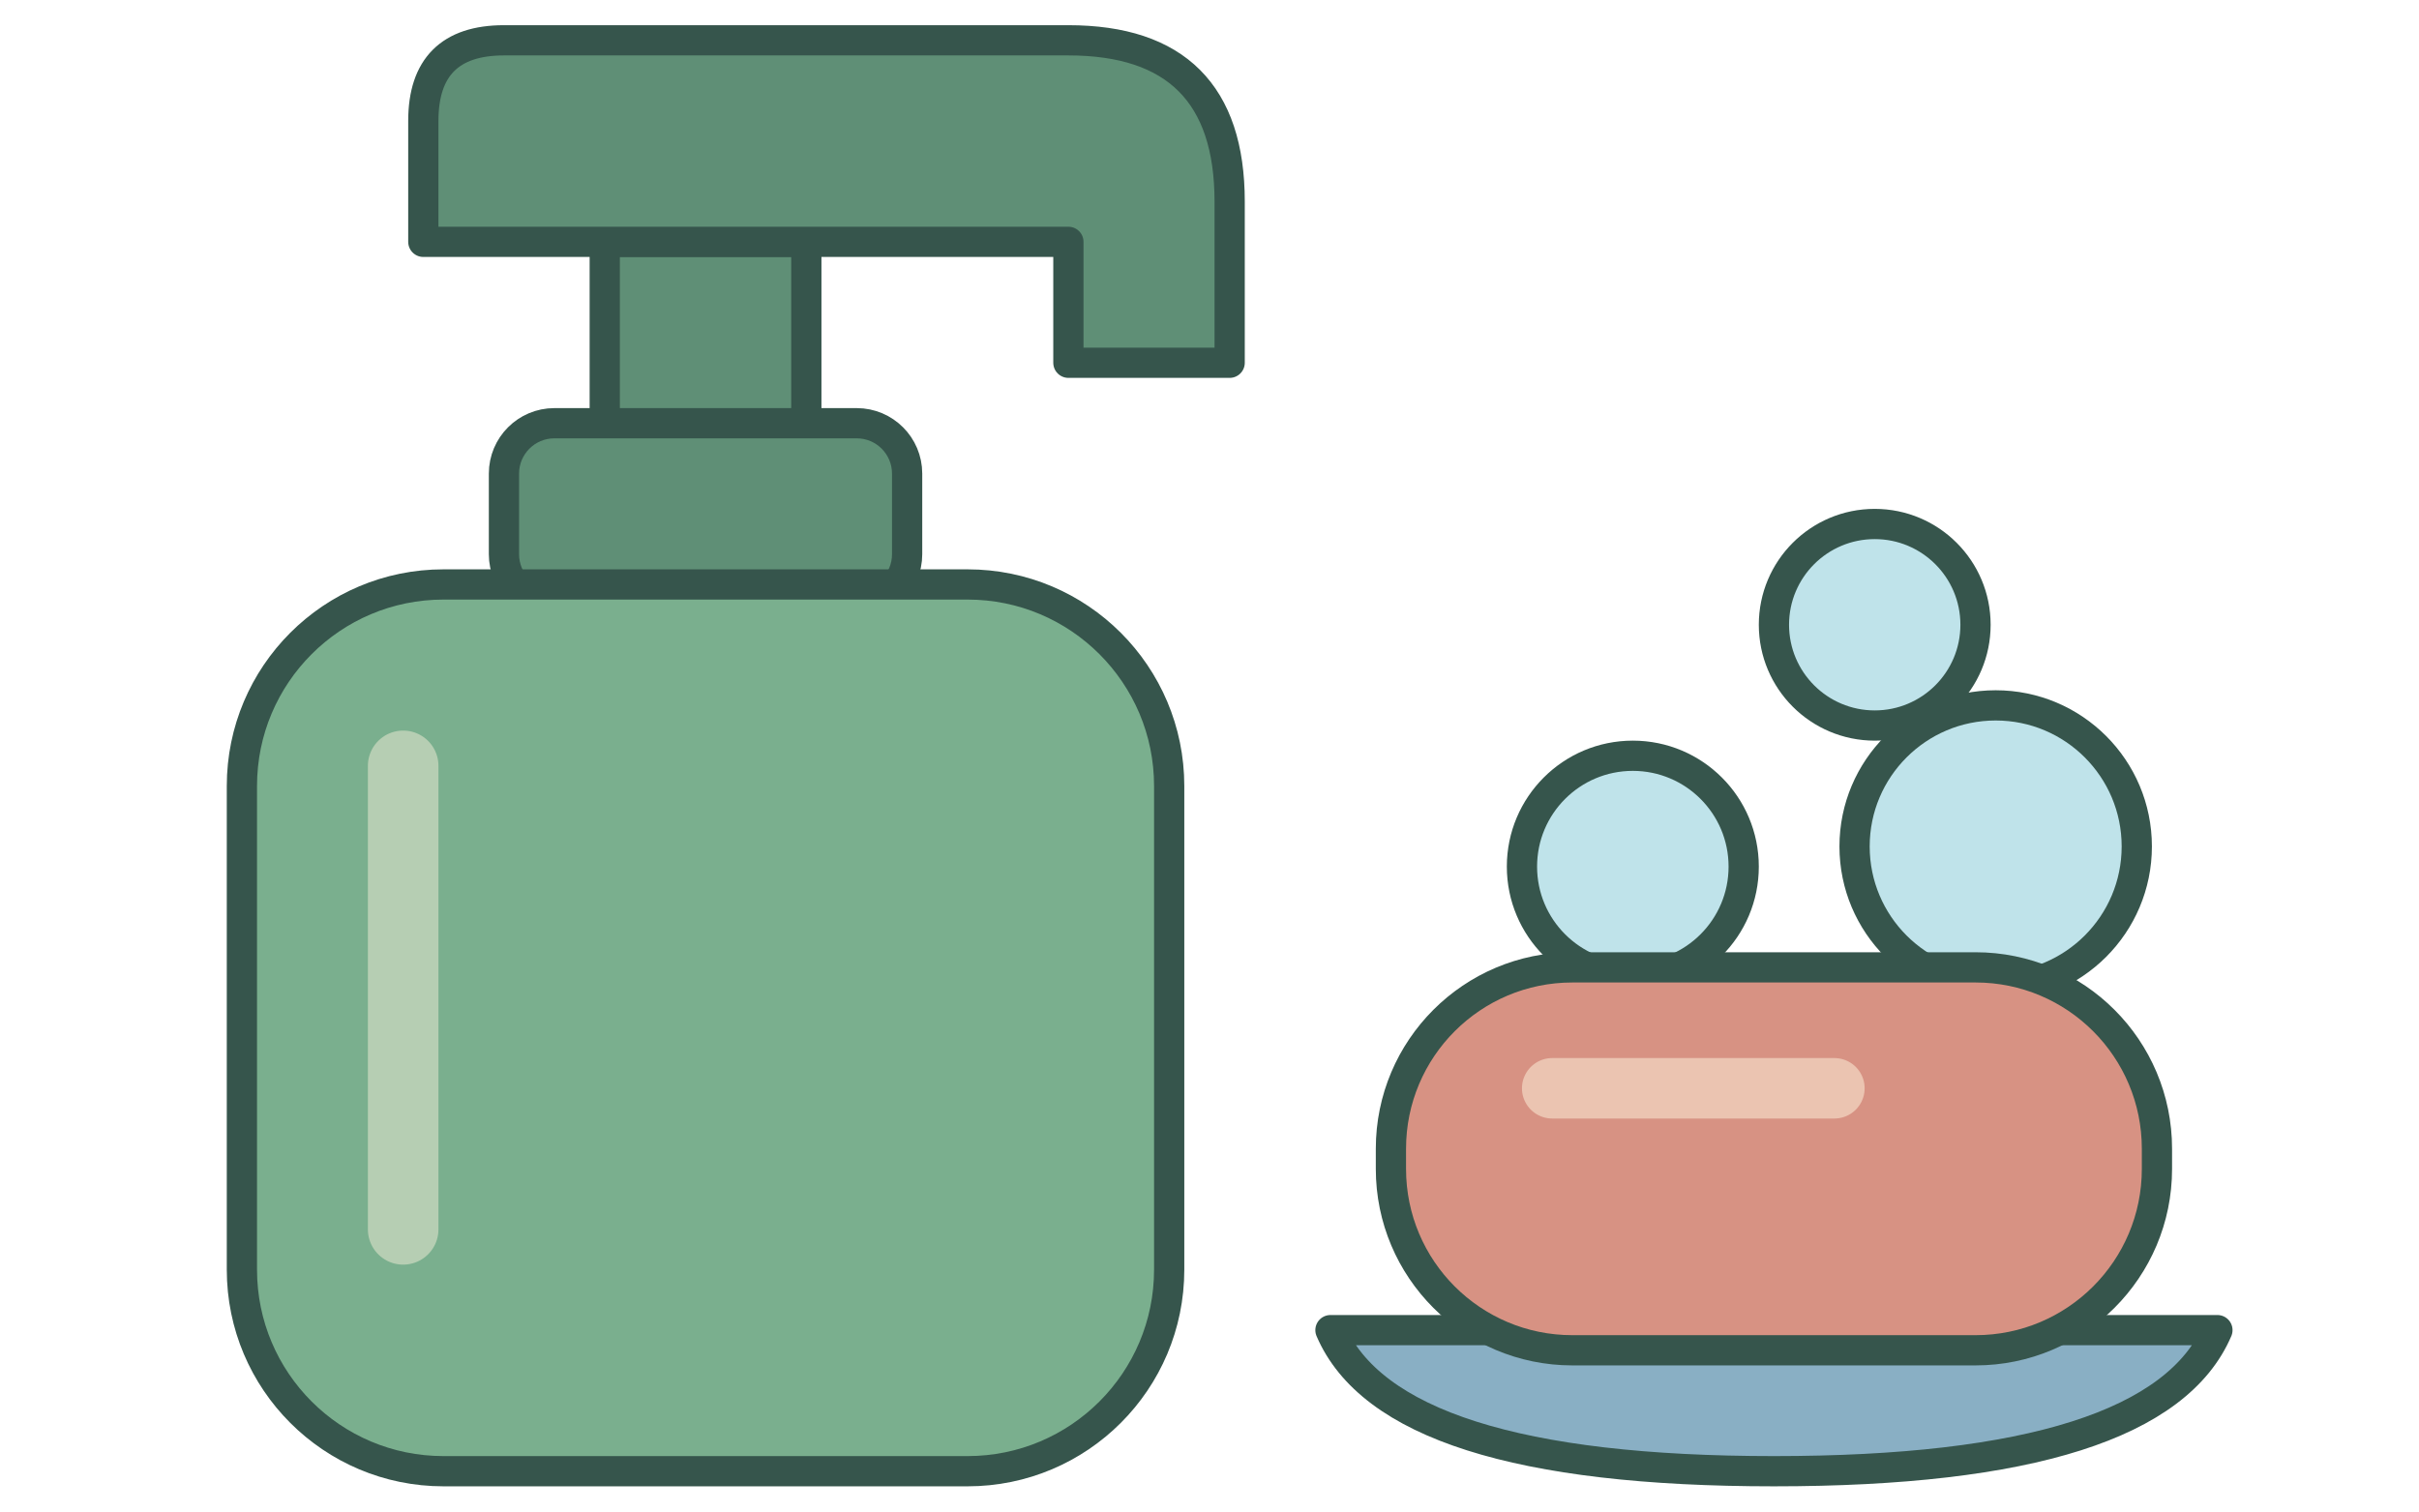
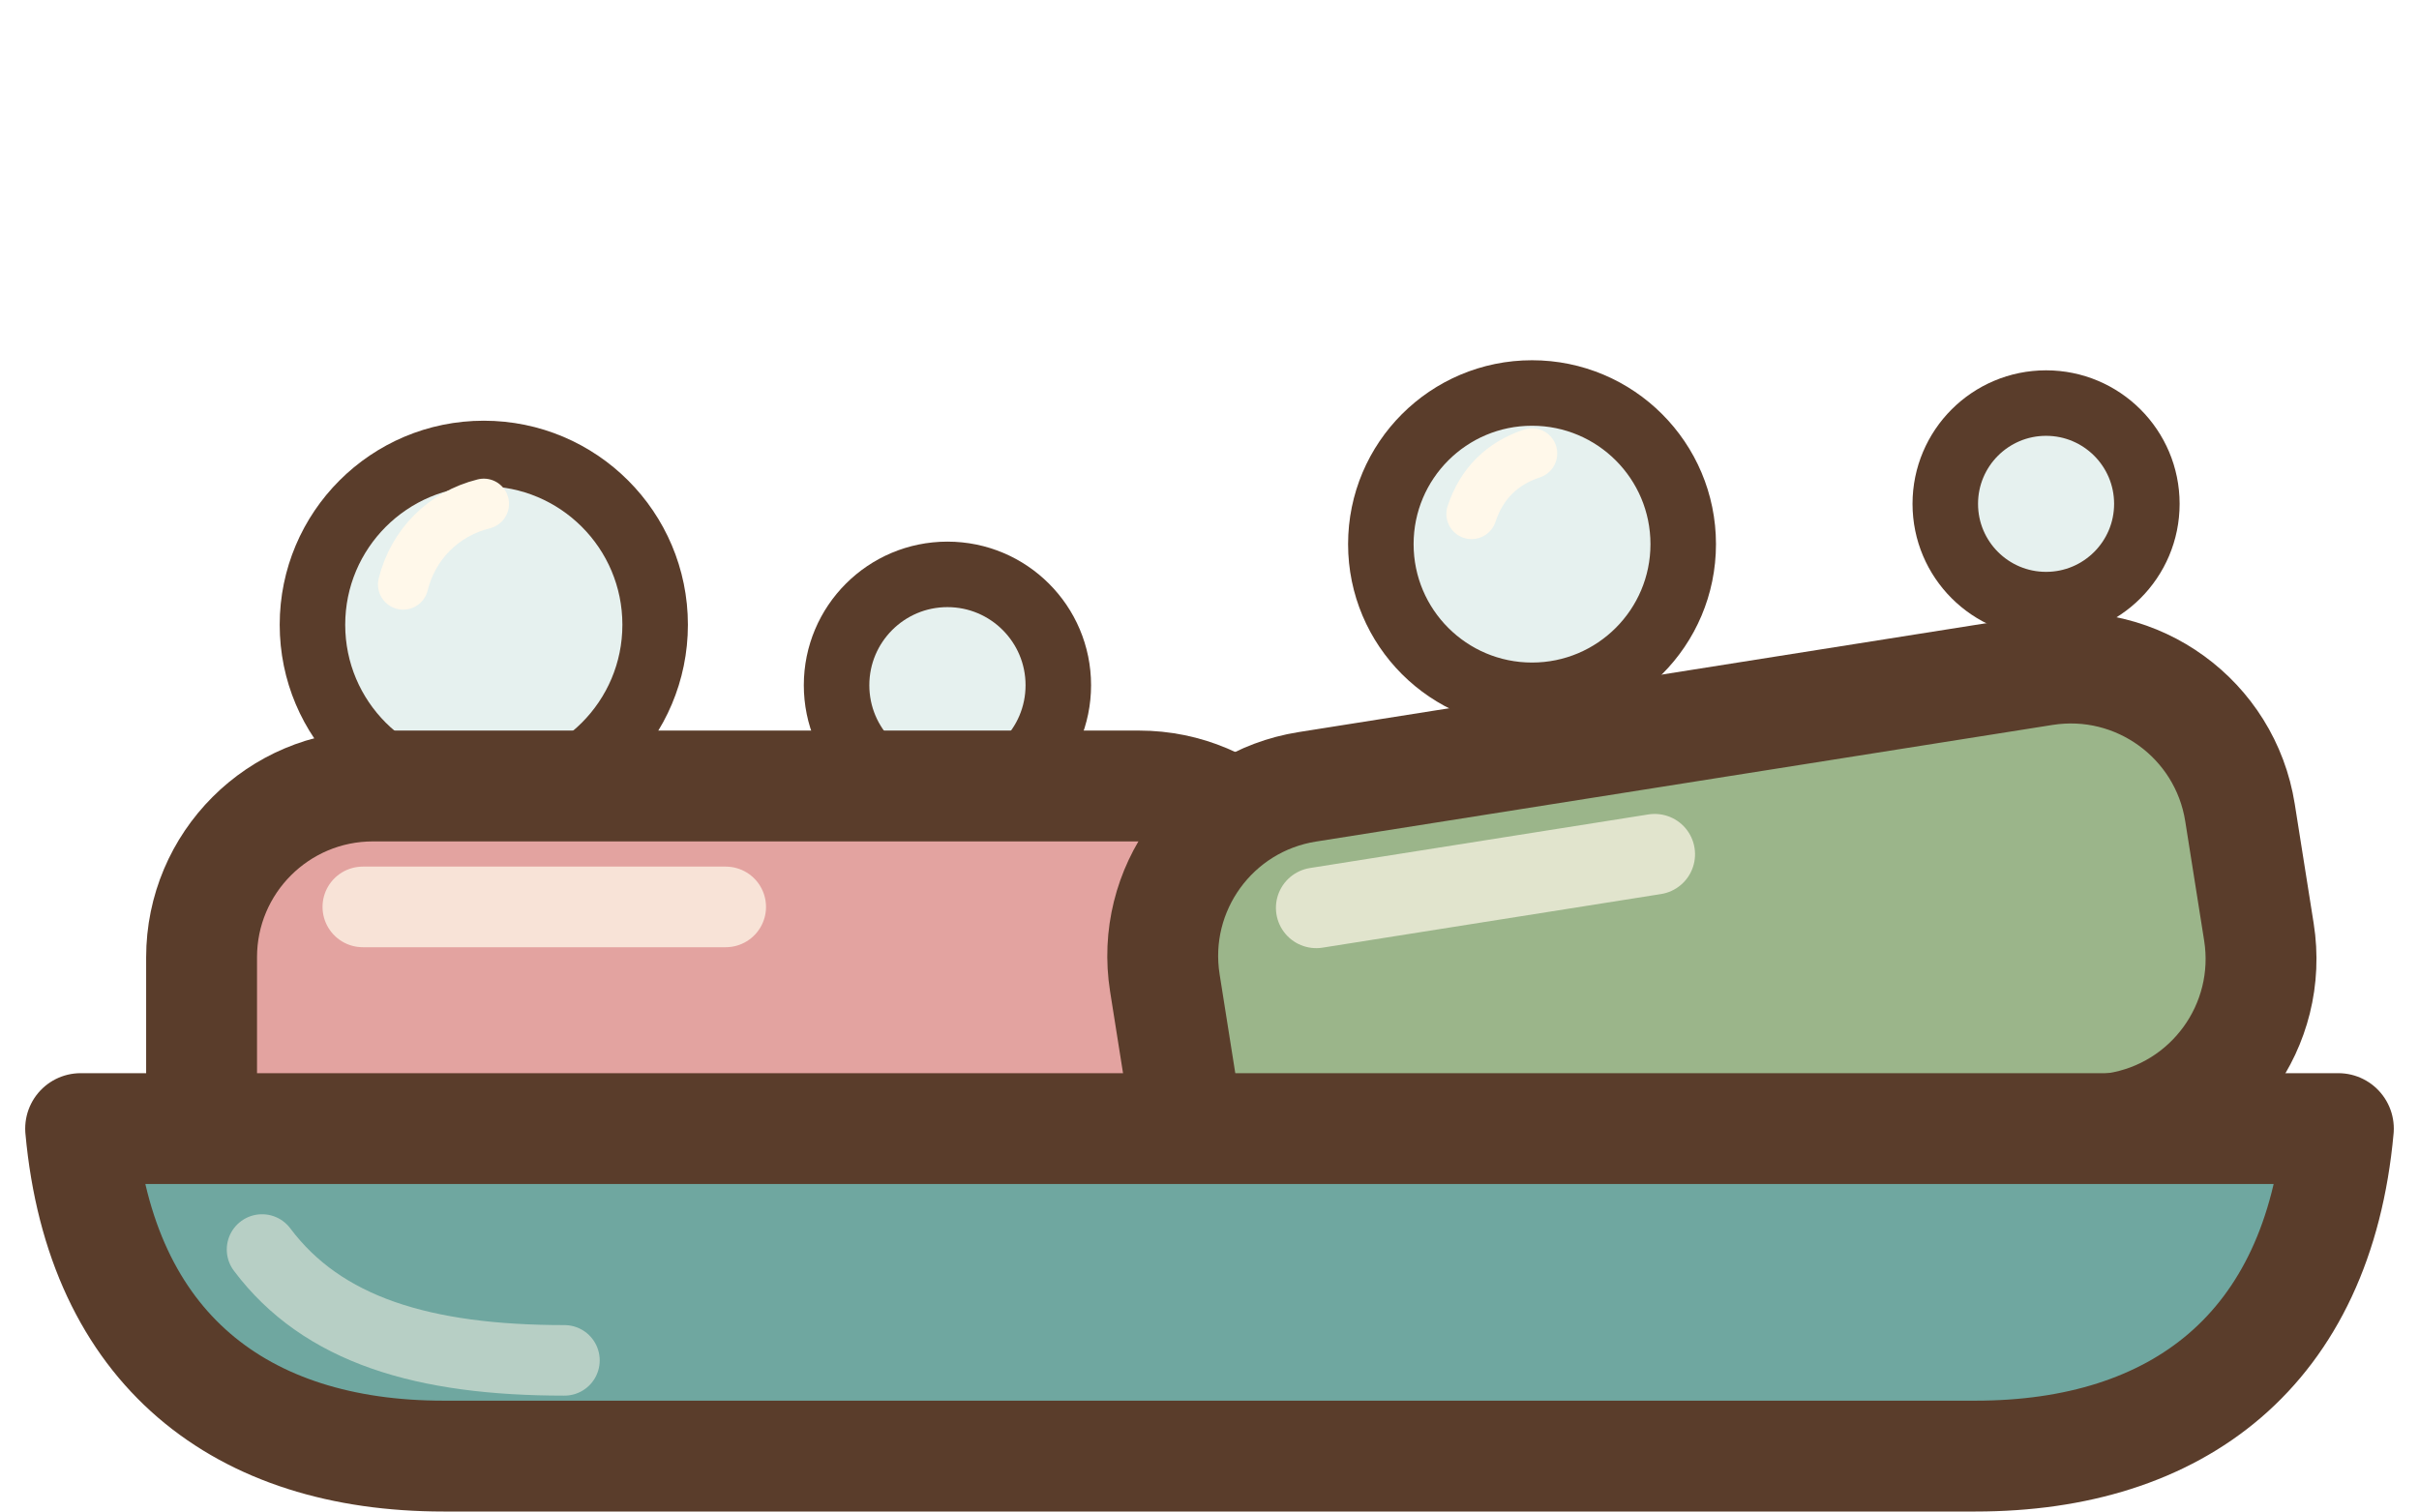
<svg xmlns="http://www.w3.org/2000/svg" viewBox="0 0 240 150">
-   <g fill="none" stroke="#36554c" stroke-width="3" stroke-linecap="round" stroke-linejoin="round">
-     <rect x="60" y="24" width="20" height="24" fill="#5f8f76" />
-     <path d="M42 24V12q0-8 8-8h56q16 0 16 16v16h-16V24z" fill="#5f8f76" />
-     <rect x="50" y="42" width="40" height="18" rx="5" fill="#5f8f76" />
-     <rect x="24" y="58" width="92" height="88" rx="20" fill="#7aaf8e" />
-     <path d="M40 76v46" stroke="#fff5df" stroke-width="7" opacity=".45" />
-     <path d="M132 132h88q-6 14-44 14t-44-14z" fill="#89afc4" />
-     <circle cx="186" cy="62" r="10" fill="#bfe3ea" />
-     <circle cx="162" cy="86" r="11" fill="#bfe3ea" />
-     <circle cx="198" cy="84" r="14" fill="#bfe3ea" />
-     <rect x="138" y="96" width="76" height="38" rx="18" fill="#d79283" />
-     <path d="M154 108h28" stroke="#fff5df" stroke-width="6" opacity=".5" />
+   <g stroke="#5a3d2b" stroke-width="11" stroke-linecap="round" stroke-linejoin="round">
+     <g fill="#e6f1ef" stroke-width="6.5">
+       <circle cx="48" cy="62" r="17" />
+       <circle cx="94" cy="68" r="11" />
+       <circle cx="152" cy="54" r="15" />
+       <circle cx="203" cy="50" r="10" />
+     </g>
+     <path d="M40 58C41 54 44 51 48 50M146 51C147 48 149 46 152 45" fill="none" stroke="#fff8ea" stroke-width="5" />
+     <rect x="20" y="78" width="110" height="46" rx="17" fill="#e3a3a0" />
+     <path d="M36 90H72" fill="none" stroke="#fff8ea" stroke-width="8" opacity=".75" />
+     <g transform="rotate(-9 170 96)">
+       <rect x="116" y="72" width="108" height="46" rx="17" fill="#9bb58a" />
+       <path d="M132 84H166" fill="none" stroke="#fff8ea" stroke-width="8" opacity=".7" />
+     </g>
+     <path d="M8 112H232C230 134 216 144.5 196 144.5H44C24 144.5 10 134 8 112z" fill="#6fa7a0" />
+     <path d="M26 124C32 132 42 135 56 135" fill="none" stroke="#fff8ea" stroke-width="7" opacity=".5" />
  </g>
</svg>
